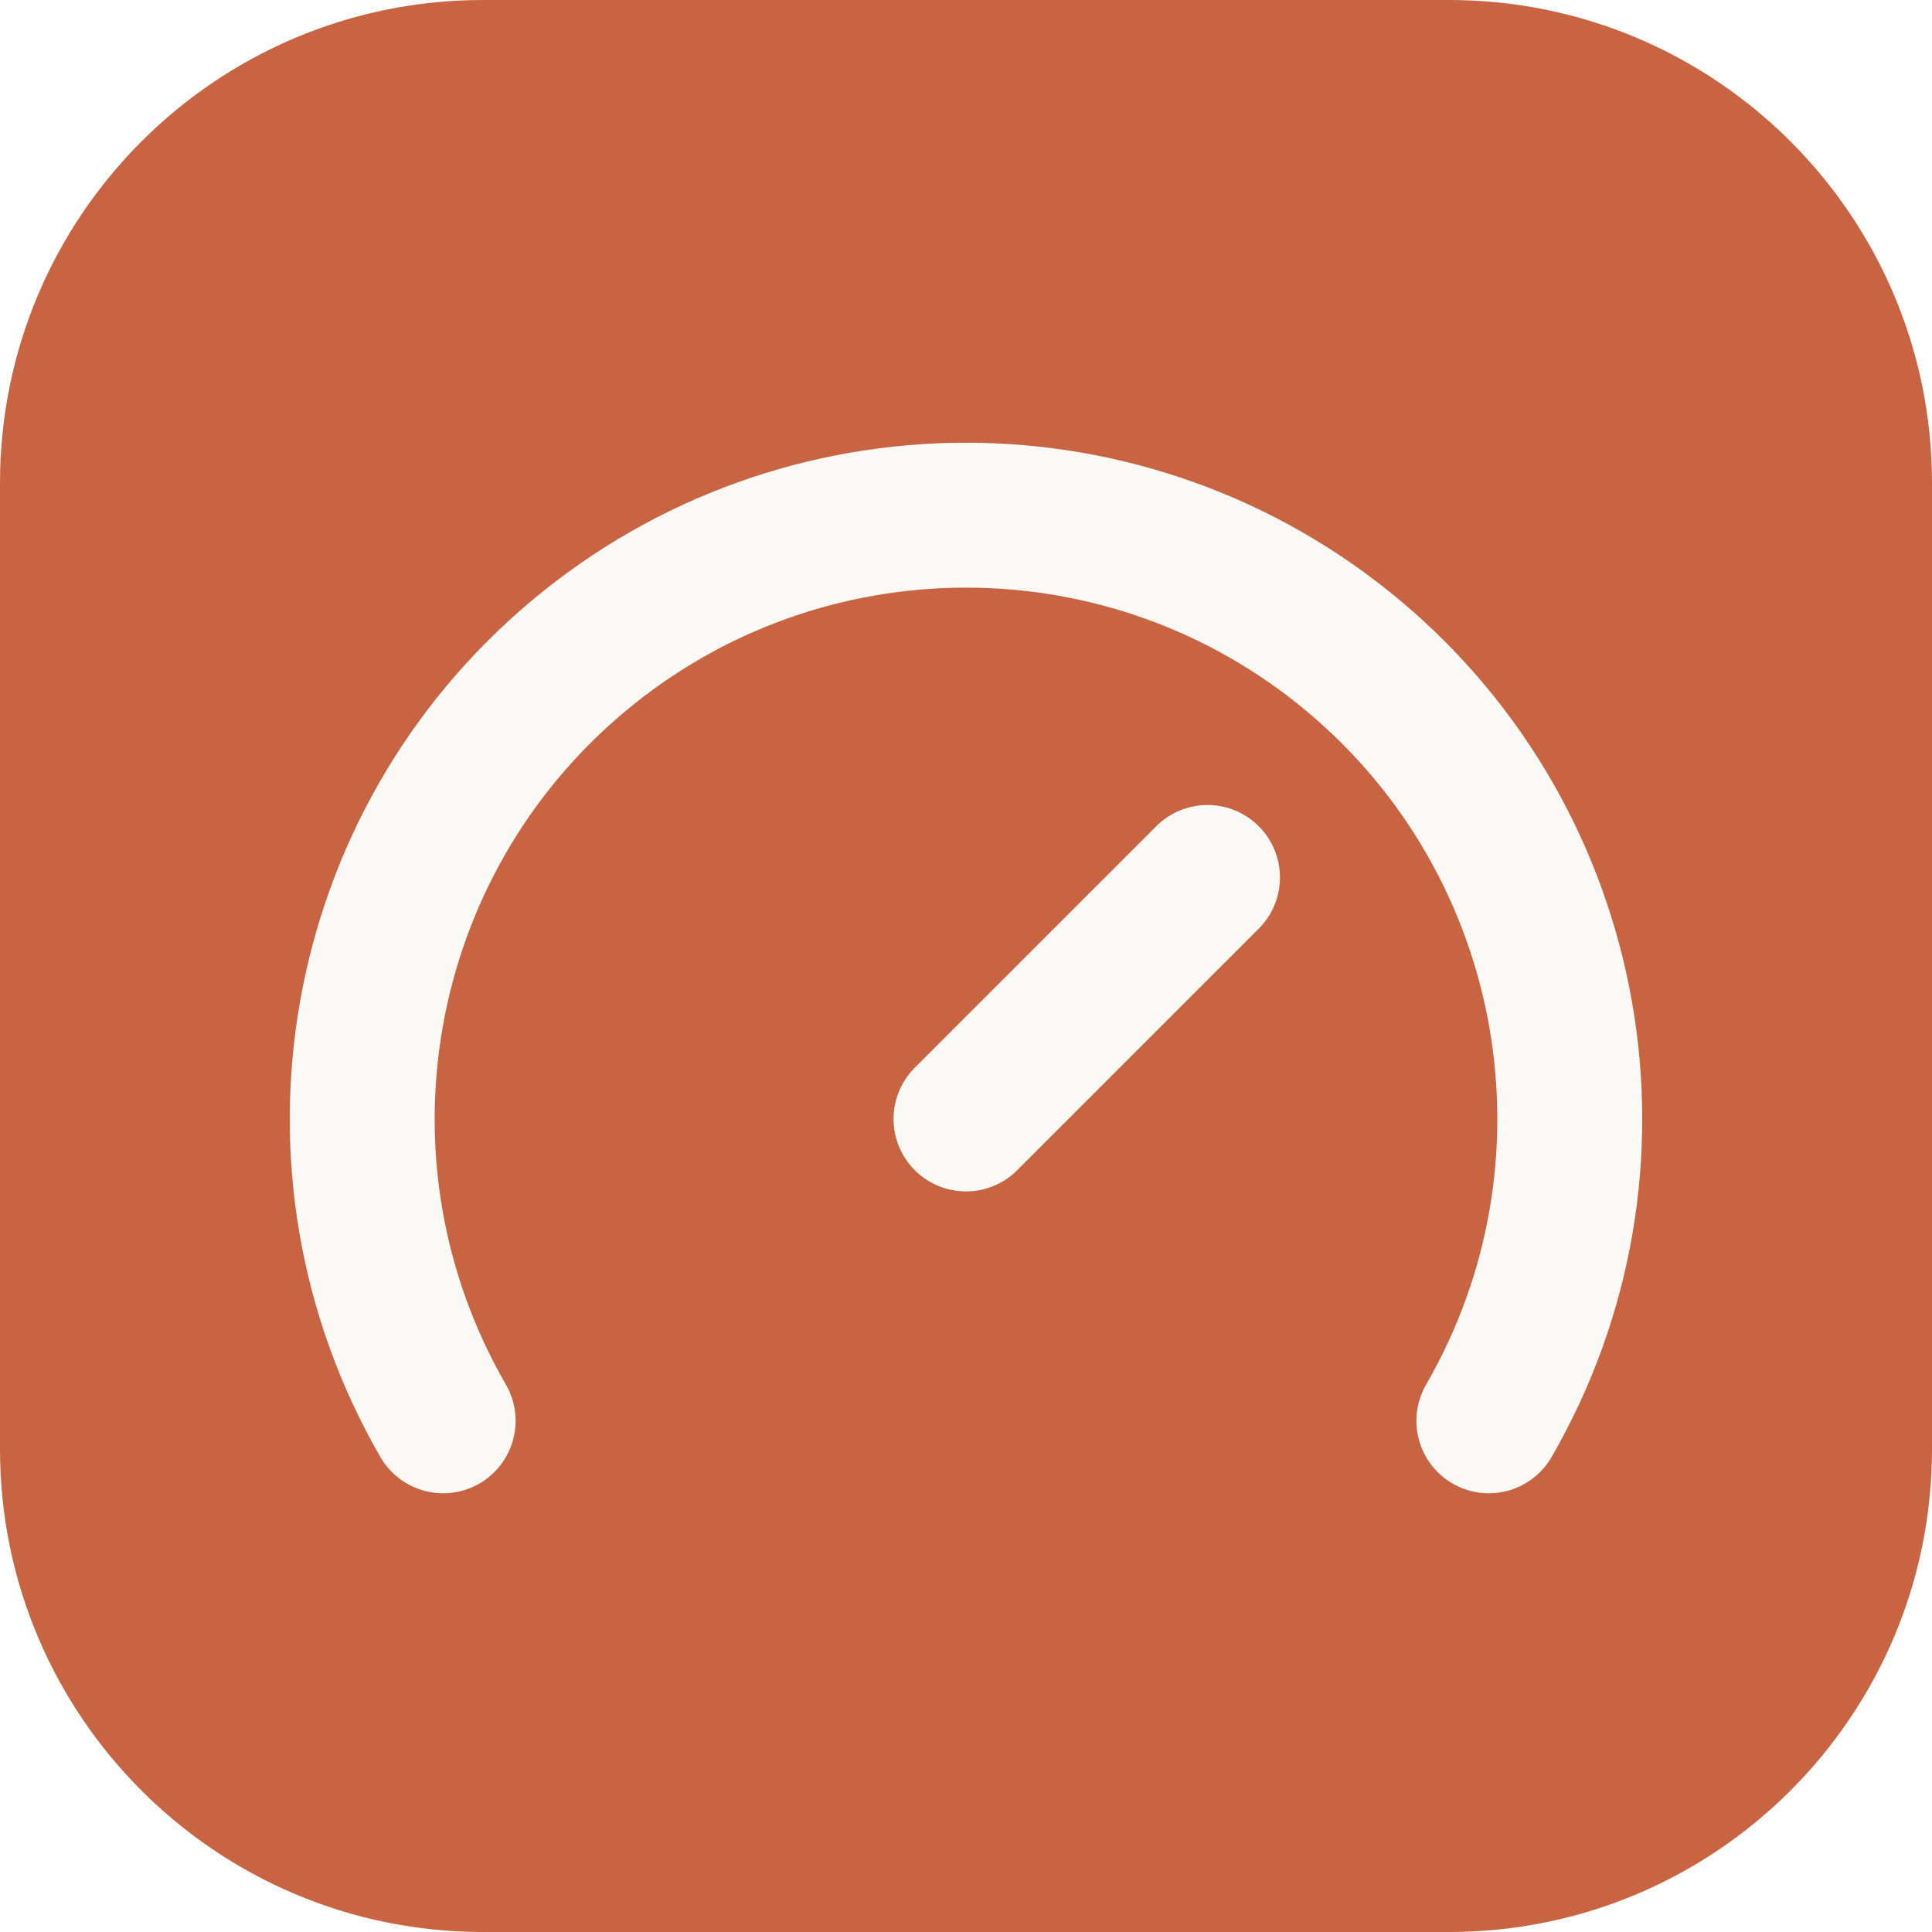
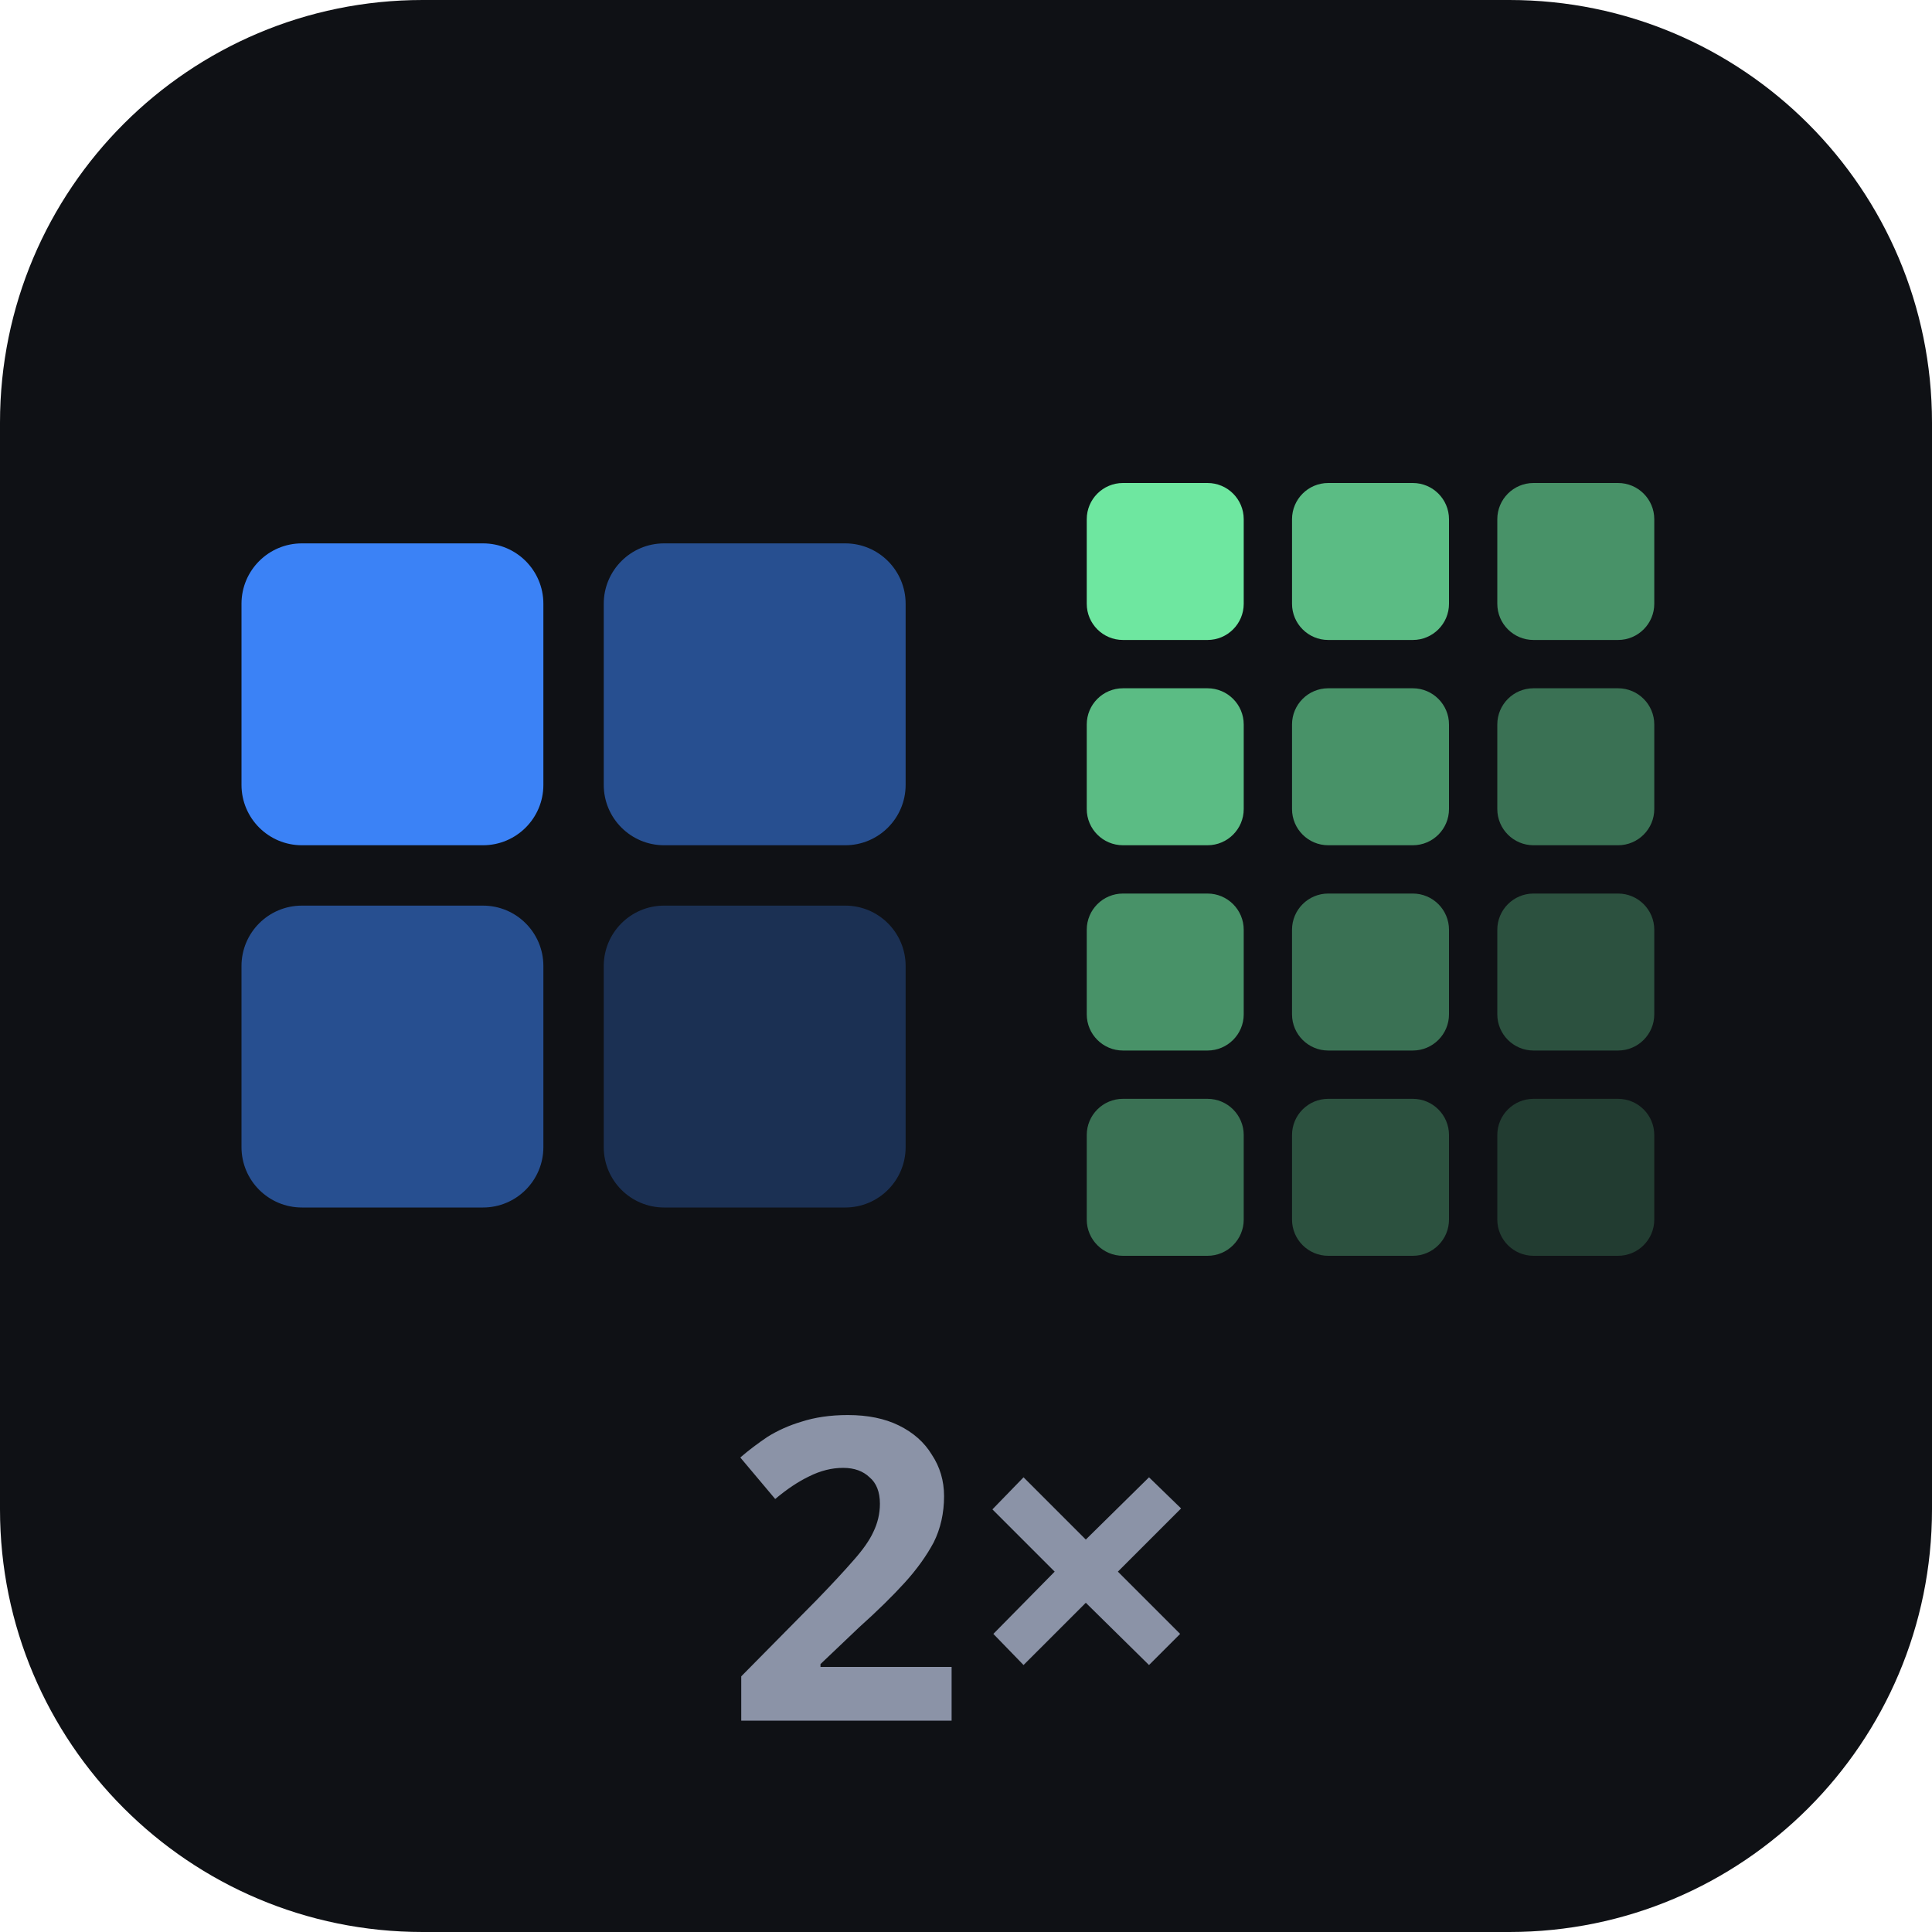
- <svg xmlns="http://www.w3.org/2000/svg" viewBox="0 0 24 24" width="24" height="24">
-   <rect width="24" height="24" rx="6" fill="#c96442" />
-   <g transform="translate(3 3.4) scale(0.75)" fill="none" stroke="#faf9f5" stroke-width="2.4" stroke-linecap="round" stroke-linejoin="round">
-     <path d="m12 14 4-4" />
-     <path d="M3.34 19a10 10 0 1 1 17.32 0" />
+ <svg xmlns="http://www.w3.org/2000/svg" viewBox="0 0 32 32">
+   <rect width="32" height="32" rx="7" fill="#0f1115" />
+   <g fill="#3b82f6">
+     <rect x="4" y="9" width="5" height="5" rx="1" />
+     <rect x="10" y="9" width="5" height="5" rx="1" opacity=".55" />
+     <rect x="4" y="15" width="5" height="5" rx="1" opacity=".55" />
+     <rect x="10" y="15" width="5" height="5" rx="1" opacity=".28" />
  </g>
+   <g fill="#6ee7a0">
+     <rect x="18" y="8" width="2.6" height="2.6" rx=".6" />
+     <rect x="21.4" y="8" width="2.6" height="2.6" rx=".6" opacity=".8" />
+     <rect x="24.8" y="8" width="2.6" height="2.6" rx=".6" opacity=".6" />
+     <rect x="18" y="11.4" width="2.6" height="2.6" rx=".6" opacity=".8" />
+     <rect x="21.4" y="11.4" width="2.6" height="2.6" rx=".6" opacity=".6" />
+     <rect x="24.8" y="11.4" width="2.6" height="2.6" rx=".6" opacity=".45" />
+     <rect x="18" y="14.8" width="2.6" height="2.6" rx=".6" opacity=".6" />
+     <rect x="21.4" y="14.8" width="2.6" height="2.6" rx=".6" opacity=".45" />
+     <rect x="24.8" y="14.8" width="2.6" height="2.6" rx=".6" opacity=".3" />
+     <rect x="18" y="18.2" width="2.6" height="2.6" rx=".6" opacity=".45" />
+     <rect x="21.4" y="18.2" width="2.6" height="2.6" rx=".6" opacity=".3" />
+     <rect x="24.8" y="18.2" width="2.6" height="2.6" rx=".6" opacity=".2" />
+   </g>
+   <text x="16" y="28.5" font-family="ui-sans-serif,system-ui,sans-serif" font-size="7" font-weight="700" fill="#8b93a7" text-anchor="middle">2×</text>
</svg>
